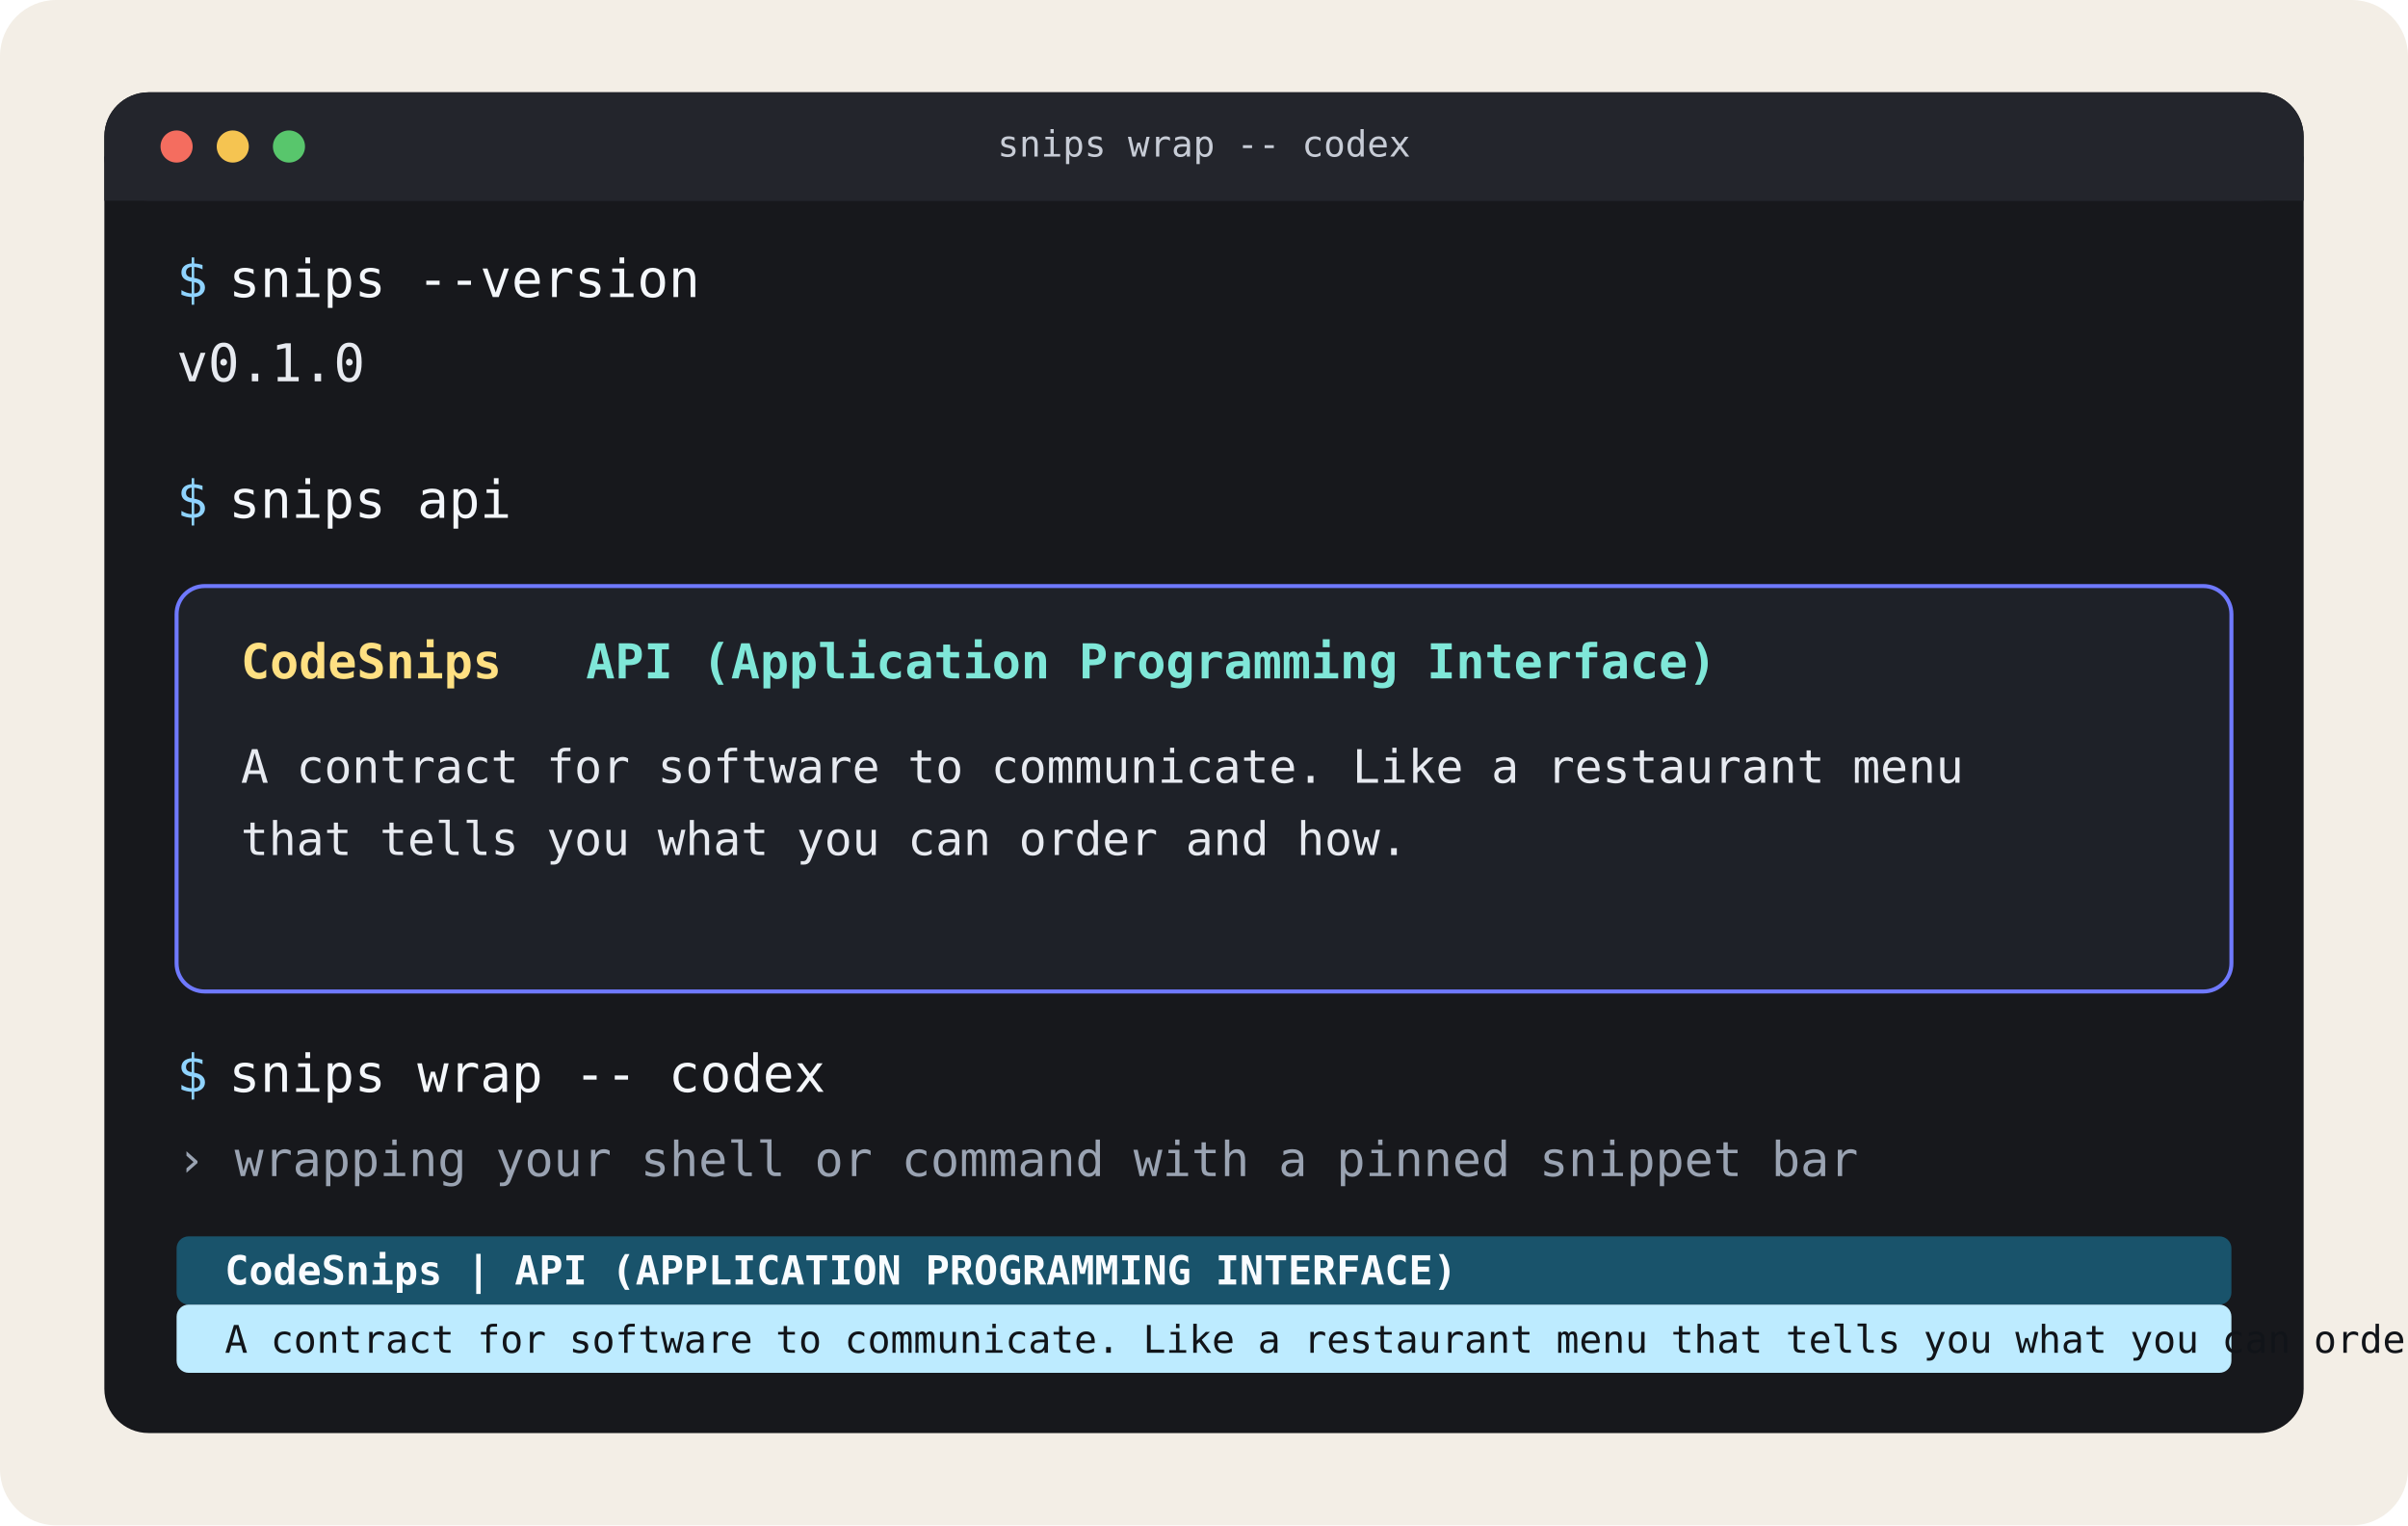
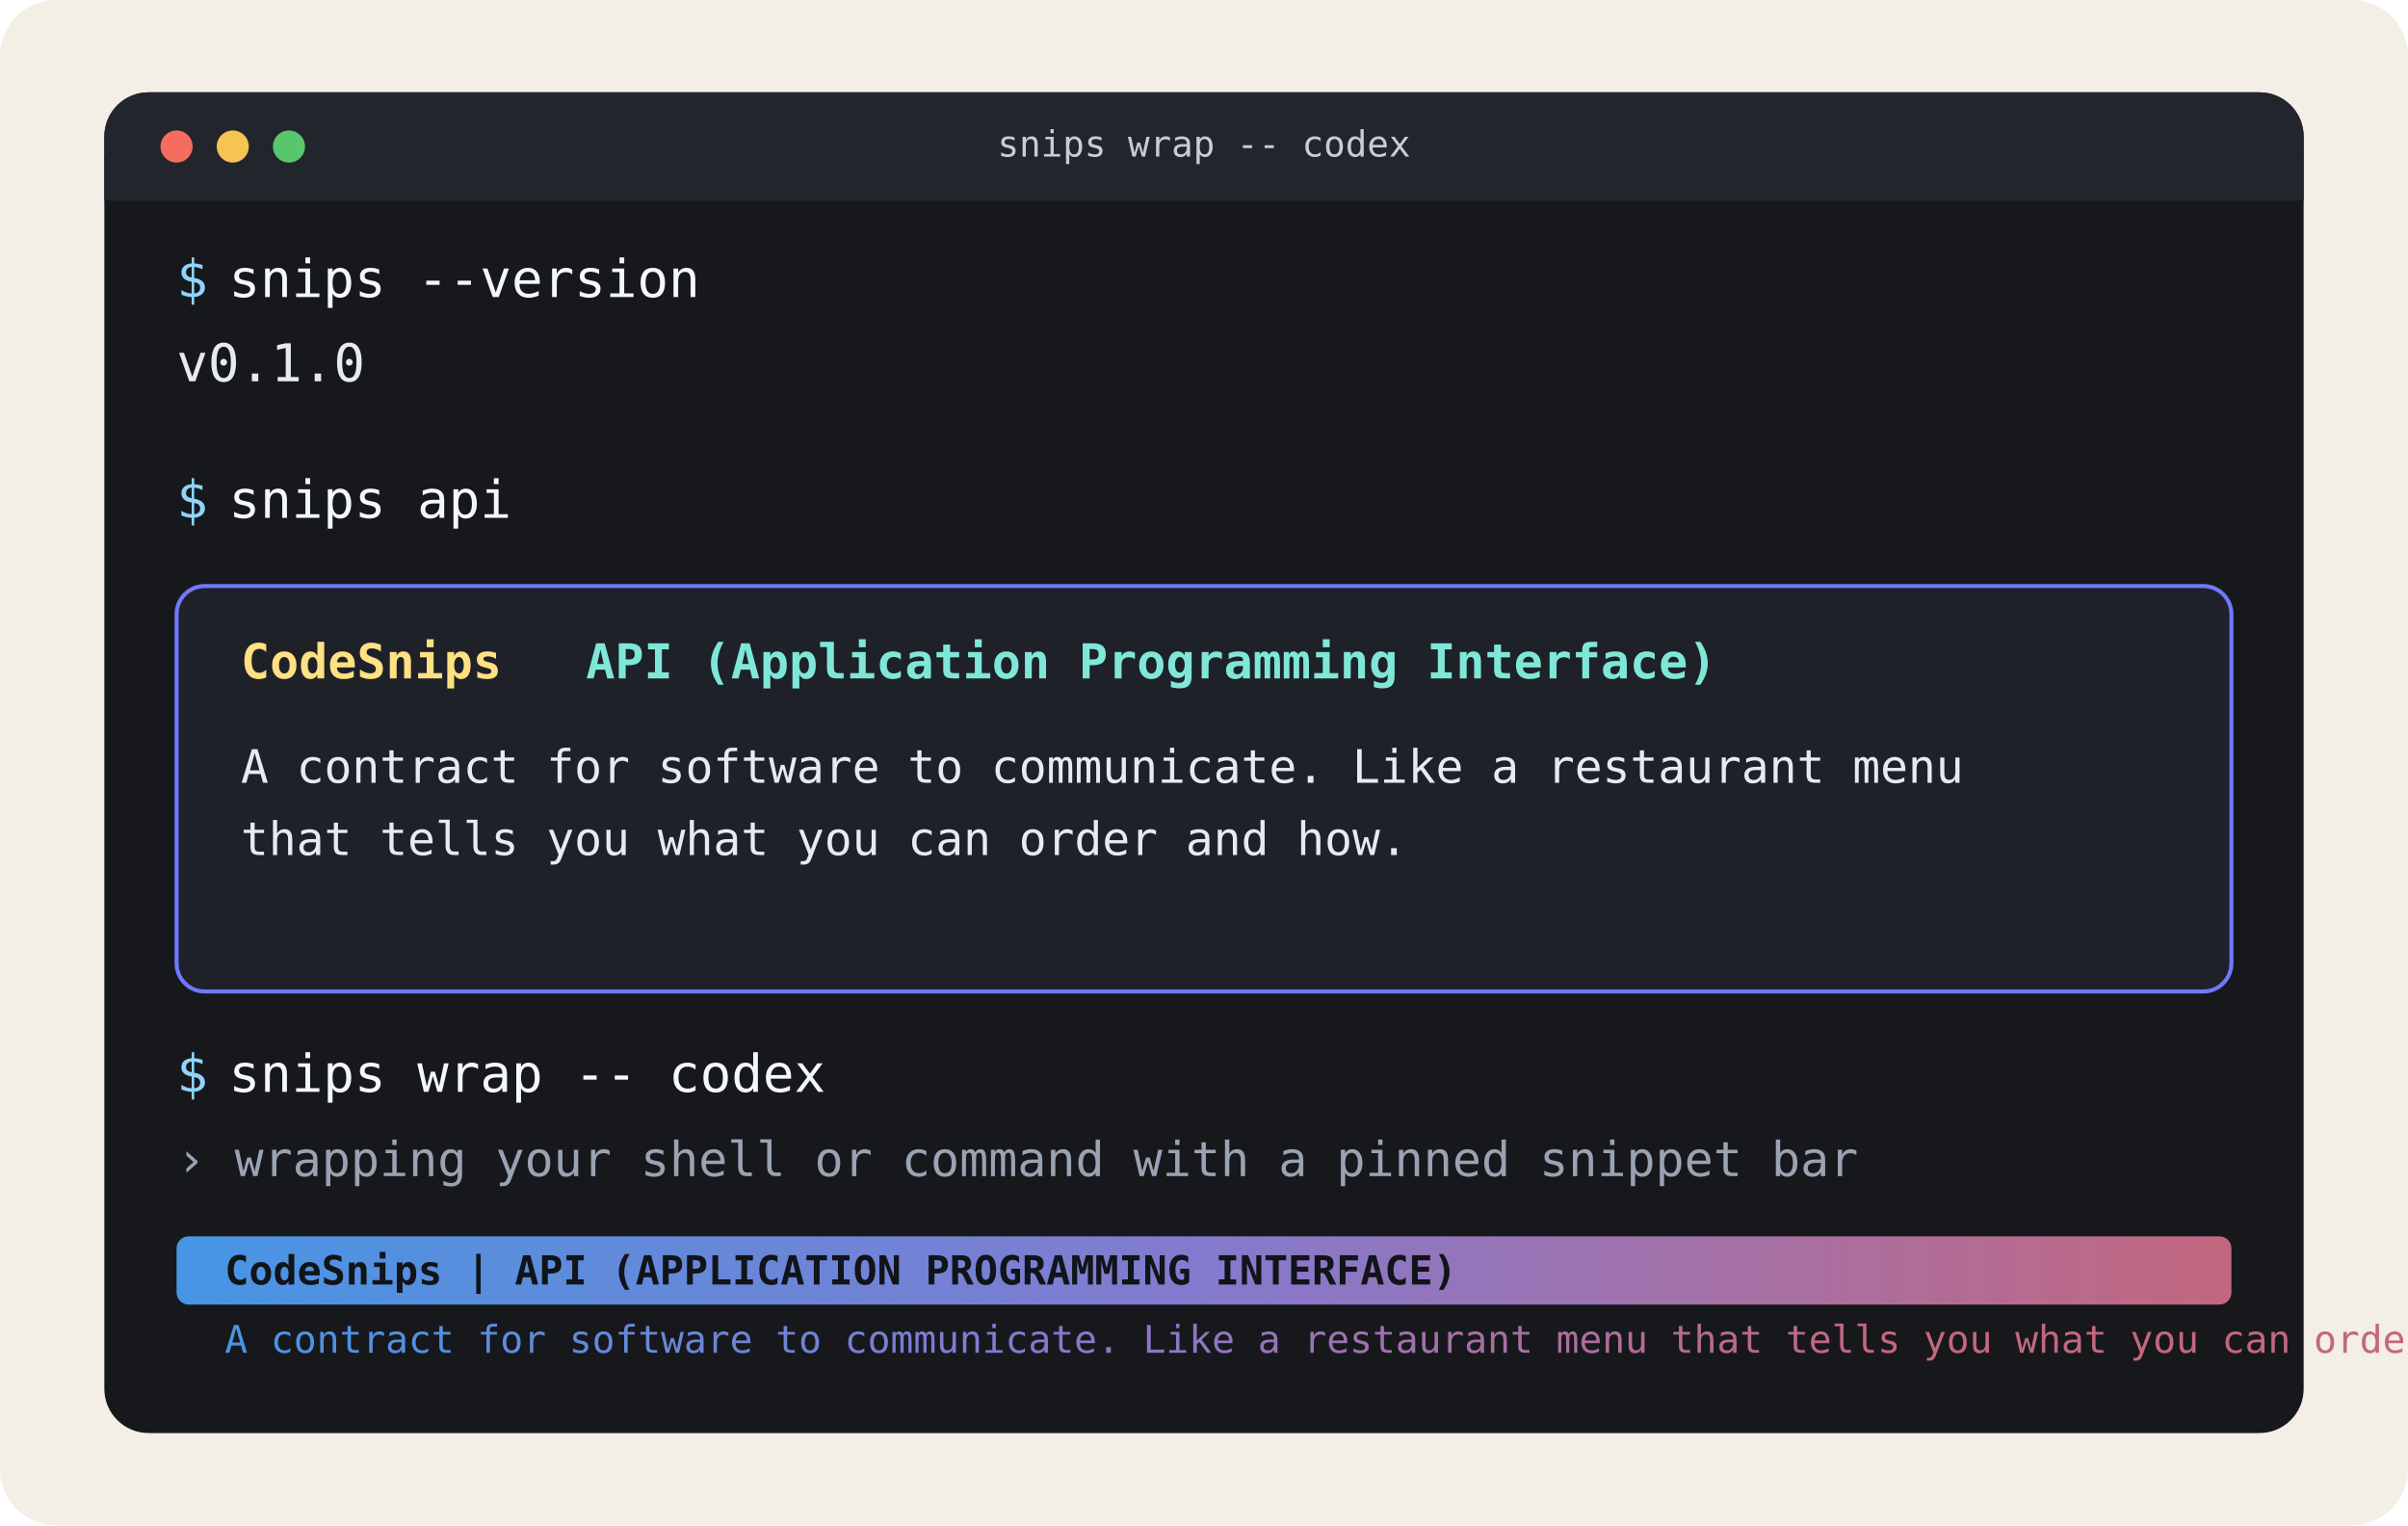
<svg xmlns="http://www.w3.org/2000/svg" width="1200" height="760" viewBox="0 0 1200 760" fill="none">
+   <defs>
+     <linearGradient id="geminiGradient" x1="88" y1="0" x2="1112" y2="0" gradientUnits="userSpaceOnUse">
+       <stop offset="0%" stop-color="#4796E4" />
+       <stop offset="50%" stop-color="#847ACE" />
+       <stop offset="100%" stop-color="#C3677F" />
+     </linearGradient>
+     <linearGradient id="geminiTextGradient" x1="112" y1="0" x2="930" y2="0" gradientUnits="userSpaceOnUse">
+       <stop offset="0%" stop-color="#4796E4" />
+       <stop offset="50%" stop-color="#847ACE" />
+       <stop offset="100%" stop-color="#C3677F" />
+     </linearGradient>
+   </defs>
  <rect width="1200" height="760" rx="28" fill="#F3EEE6" />
  <rect x="52" y="46" width="1096" height="668" rx="22" fill="#17181C" />
  <rect x="52" y="46" width="1096" height="54" rx="22" fill="#23252C" />
  <rect x="52" y="78" width="1096" height="22" fill="#23252C" />
  <circle cx="88" cy="73" r="8" fill="#F46D5F" />
  <circle cx="116" cy="73" r="8" fill="#F5C451" />
  <circle cx="144" cy="73" r="8" fill="#58C66C" />
  <text x="600" y="78" text-anchor="middle" fill="#C7CCD6" font-family="SFMono-Regular, Menlo, Monaco, Consolas, monospace" font-size="18">snips wrap -- codex</text>
  <text x="88" y="148" fill="#8FD3FF" font-family="SFMono-Regular, Menlo, Monaco, Consolas, monospace" font-size="26">$</text>
  <text x="114" y="148" fill="#F4F7FB" font-family="SFMono-Regular, Menlo, Monaco, Consolas, monospace" font-size="26">snips --version</text>
  <text x="88" y="190" fill="#E7EAF0" font-family="SFMono-Regular, Menlo, Monaco, Consolas, monospace" font-size="26">v0.1.0</text>
  <text x="88" y="258" fill="#8FD3FF" font-family="SFMono-Regular, Menlo, Monaco, Consolas, monospace" font-size="26">$</text>
  <text x="114" y="258" fill="#F4F7FB" font-family="SFMono-Regular, Menlo, Monaco, Consolas, monospace" font-size="26">snips api</text>
  <rect x="88" y="292" width="1024" height="202" rx="14" fill="#1E2128" stroke="#6F79FF" stroke-width="2" />
  <text x="120" y="338" fill="#FFE082" font-family="SFMono-Regular, Menlo, Monaco, Consolas, monospace" font-size="24" font-weight="700">CodeSnips</text>
  <text x="292" y="338" fill="#7FE7D8" font-family="SFMono-Regular, Menlo, Monaco, Consolas, monospace" font-size="24" font-weight="700">API (Application Programming Interface)</text>
  <text x="120" y="390" fill="#E7EAF0" font-family="SFMono-Regular, Menlo, Monaco, Consolas, monospace" font-size="23">A contract for software to communicate. Like a restaurant menu</text>
  <text x="120" y="426" fill="#E7EAF0" font-family="SFMono-Regular, Menlo, Monaco, Consolas, monospace" font-size="23">that tells you what you can order and how.</text>
  <text x="88" y="544" fill="#8FD3FF" font-family="SFMono-Regular, Menlo, Monaco, Consolas, monospace" font-size="26">$</text>
  <text x="114" y="544" fill="#F4F7FB" font-family="SFMono-Regular, Menlo, Monaco, Consolas, monospace" font-size="26">snips wrap -- codex</text>
  <text x="88" y="586" fill="#9AA3B2" font-family="SFMono-Regular, Menlo, Monaco, Consolas, monospace" font-size="24">› wrapping your shell or command with a pinned snippet bar</text>
-   <rect x="88" y="616" width="1024" height="34" rx="6" fill="#19536B" />
-   <rect x="88" y="650" width="1024" height="34" rx="6" fill="#BDEBFF" />
-   <text x="112" y="640" fill="#F9FCFF" font-family="SFMono-Regular, Menlo, Monaco, Consolas, monospace" font-size="20" font-weight="700">CodeSnips | API (APPLICATION PROGRAMMING INTERFACE)</text>
-   <text x="112" y="674" fill="#111419" font-family="SFMono-Regular, Menlo, Monaco, Consolas, monospace" font-size="19">A contract for software to communicate. Like a restaurant menu that tells you what you can order and how.</text>
+   <rect x="88" y="616" width="1024" height="34" rx="6" fill="url(#geminiGradient)" />
+   <text x="112" y="640" fill="#111419" font-family="SFMono-Regular, Menlo, Monaco, Consolas, monospace" font-size="20" font-weight="700">CodeSnips | API (APPLICATION PROGRAMMING INTERFACE)</text>
+   <text x="112" y="674" fill="url(#geminiTextGradient)" font-family="SFMono-Regular, Menlo, Monaco, Consolas, monospace" font-size="19">A contract for software to communicate. Like a restaurant menu that tells you what you can order and how.</text>
</svg>
